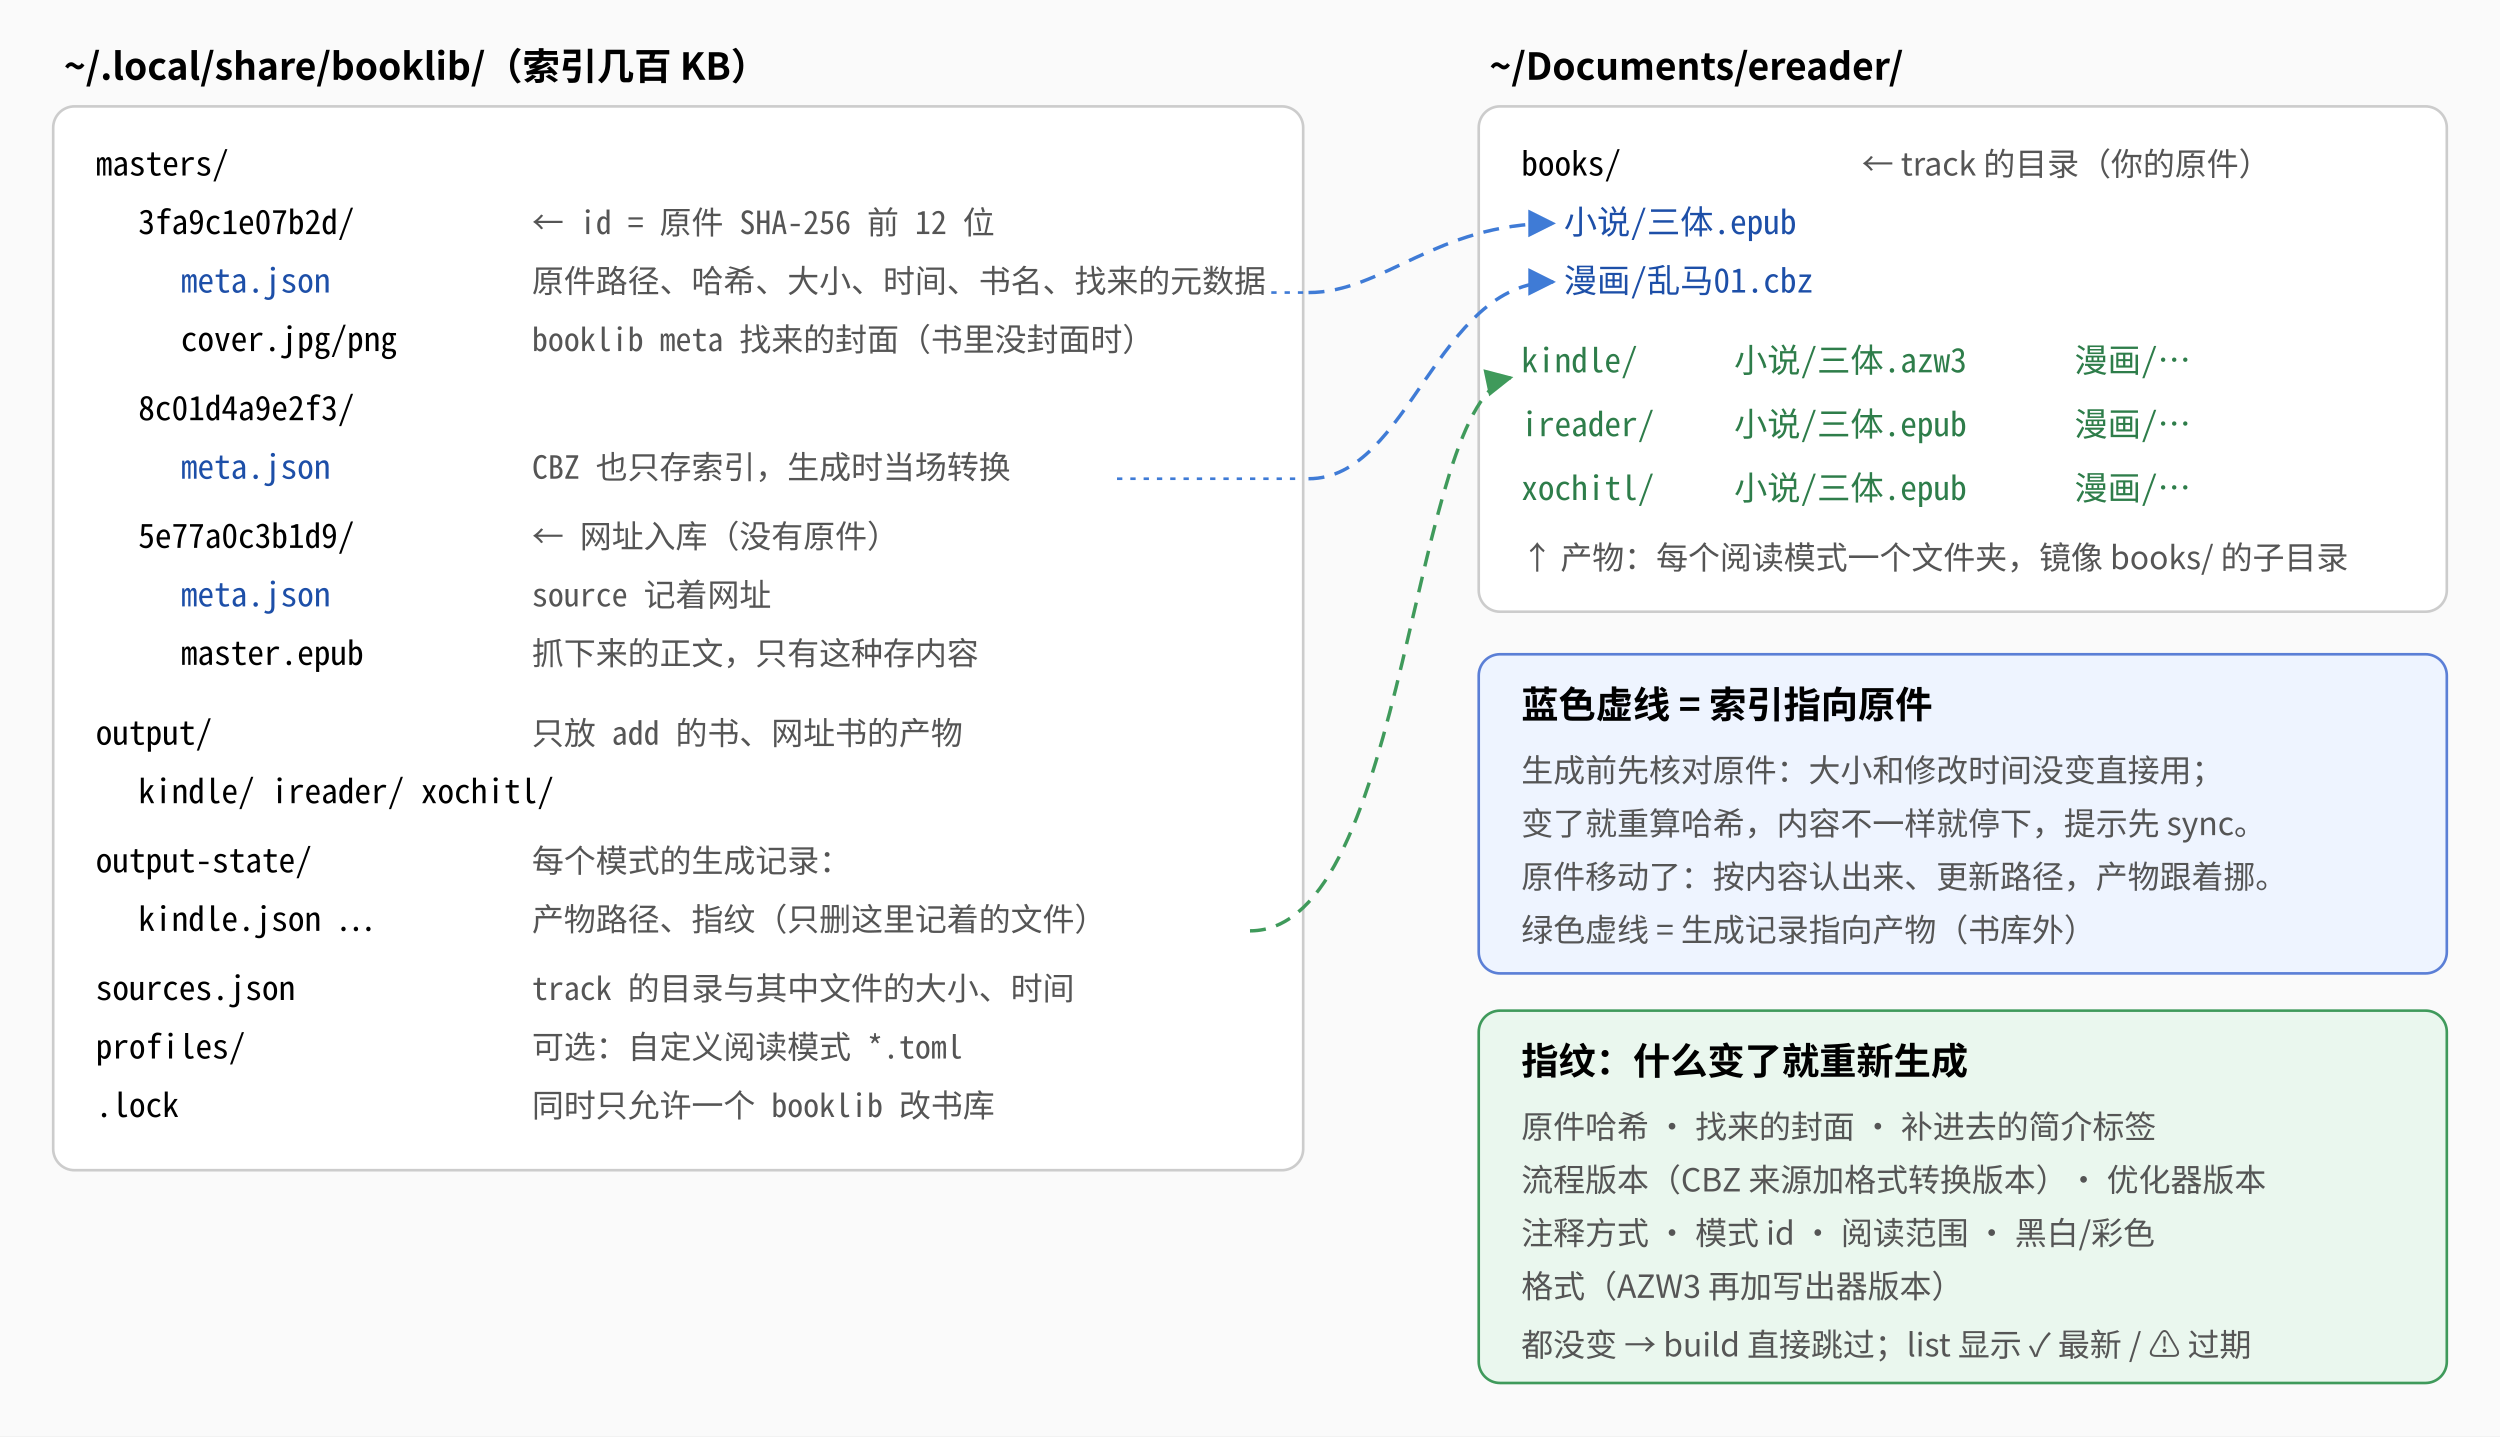
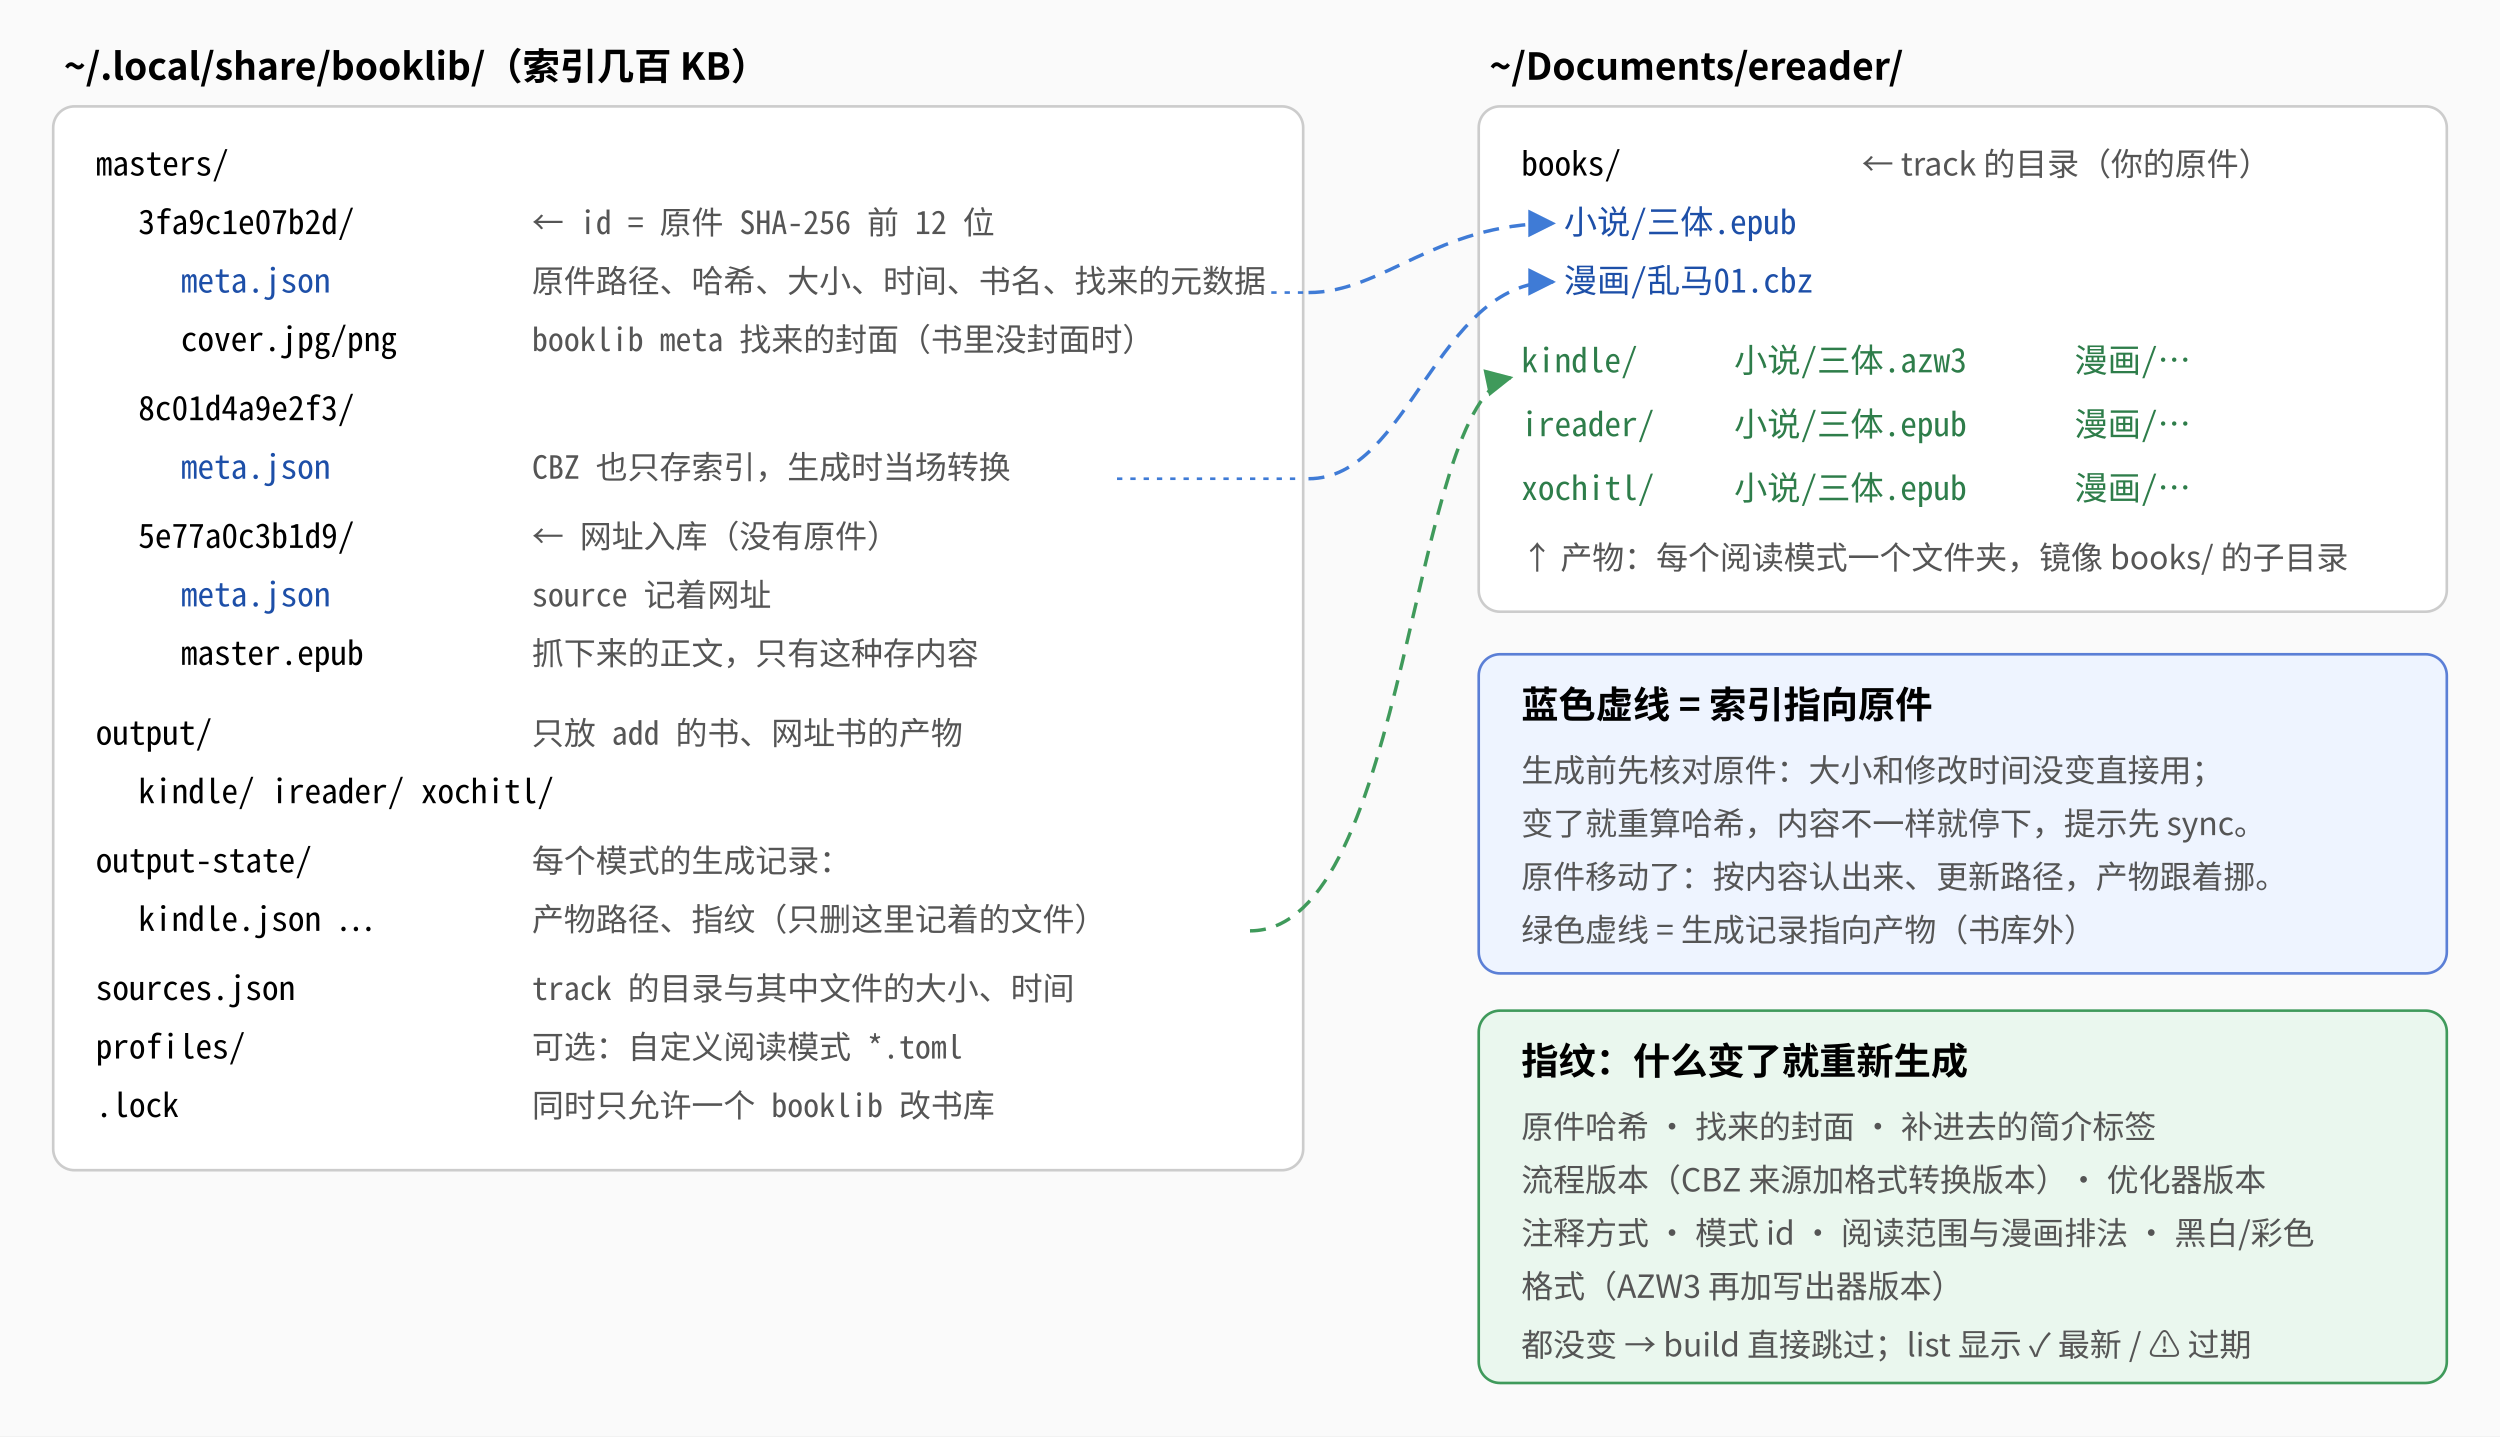
<svg xmlns="http://www.w3.org/2000/svg" viewBox="0 0 940 540" font-family="'Noto Sans CJK SC','PingFang SC','Microsoft YaHei',sans-serif" font-size="13">
  <defs>
    <marker id="a" viewBox="0 0 10 10" refX="9" refY="5" markerWidth="8" markerHeight="8" orient="auto">
      <path d="M0 0L10 5L0 10z" fill="#3f7bd6" />
    </marker>
    <marker id="g" viewBox="0 0 10 10" refX="9" refY="5" markerWidth="8" markerHeight="8" orient="auto">
      <path d="M0 0L10 5L0 10z" fill="#3f9a5b" />
    </marker>
    <style>
      .m{font-family:'JetBrains Mono','Noto Sans Mono CJK SC',monospace;font-size:12.5px}
      .s{font-size:12px;fill:#555}
      .h{font-weight:bold;font-size:14px}
      .l{stroke:#3f7bd6;stroke-width:1.3;fill:none;stroke-dasharray:6 4}
      .o{stroke:#3f9a5b;stroke-width:1.3;fill:none;stroke-dasharray:6 4}
    </style>
  </defs>
  <rect width="940" height="540" fill="#fafafa" />
  <text x="24" y="30" class="h">~/.local/share/booklib/（索引几百 KB）</text>
  <rect x="20" y="40" width="470" height="400" rx="8" fill="#fff" stroke="#ccc" />
  <g class="m">
    <text x="36" y="66">masters/</text>
    <text x="52" y="88">3fa9c1e07b2d/</text>
    <text x="200" y="88" class="s">← id = 原件 SHA-256 前 12 位</text>
    <text x="68" y="110" fill="#1d4fa8">meta.json</text>
    <text x="200" y="110" class="s">原件路径、哈希、大小、时间、书名、找来的元数据</text>
    <text x="68" y="132">cover.jpg/png</text>
    <text x="200" y="132" class="s">booklib meta 找来的封面（书里没封面时）</text>
    <text x="52" y="158">8c01d4a9e2f3/</text>
    <text x="68" y="180" fill="#1d4fa8">meta.json</text>
    <text x="200" y="180" class="s">CBZ 也只存索引，生成时当场转换</text>
    <text x="52" y="206">5e77a0c3b1d9/</text>
    <text x="200" y="206" class="s">← 网址入库（没有原件）</text>
    <text x="68" y="228" fill="#1d4fa8">meta.json</text>
    <text x="200" y="228" class="s">source 记着网址</text>
    <text x="68" y="250">master.epub</text>
    <text x="200" y="250" class="s">抓下来的正文，只有这种存内容</text>
    <text x="36" y="280">output/</text>
    <text x="200" y="280" class="s">只放 add 的书、网址书的产物</text>
    <text x="52" y="302">kindle/  ireader/  xochitl/</text>
    <text x="36" y="328">output-state/</text>
    <text x="200" y="328" class="s">每个模式的生成记录：</text>
    <text x="52" y="350">kindle.json …</text>
    <text x="200" y="350" class="s">产物路径、指纹（只删这里记着的文件）</text>
    <text x="36" y="376">sources.json</text>
    <text x="200" y="376" class="s">track 的目录与其中文件的大小、时间</text>
    <text x="36" y="398">profiles/</text>
    <text x="200" y="398" class="s">可选：自定义阅读模式 *.toml</text>
    <text x="36" y="420">.lock</text>
    <text x="200" y="420" class="s">同时只允许一个 booklib 改书库</text>
  </g>
  <text x="560" y="30" class="h">~/Documents/ereader/</text>
  <rect x="556" y="40" width="364" height="190" rx="8" fill="#fff" stroke="#ccc" />
  <text x="572" y="66" class="m">books/</text>
  <text x="700" y="66" class="s">← track 的目录（你的原件）</text>
  <text x="588" y="88" class="m" fill="#1d4fa8">小说/三体.epub</text>
  <text x="588" y="110" class="m" fill="#1d4fa8">漫画/乱马01.cbz</text>
  <text x="572" y="140" class="m" fill="#2e7d4a">kindle/<tspan x="652">小说/三体.azw3</tspan>
    <tspan x="780">漫画/…</tspan>
  </text>
  <text x="572" y="164" class="m" fill="#2e7d4a">ireader/<tspan x="652">小说/三体.epub</tspan>
    <tspan x="780">漫画/…</tspan>
  </text>
  <text x="572" y="188" class="m" fill="#2e7d4a">xochitl/<tspan x="652">小说/三体.epub</tspan>
    <tspan x="780">漫画/…</tspan>
  </text>
  <text x="572" y="214" class="s">↑ 产物：每个阅读模式一个文件夹，镜像 books/ 的子目录</text>
  <path class="l" d="M492 110 C520 110 540 84 584 84" marker-end="url(#a)" />
  <path class="l" d="M492 180 C530 180 540 106 584 106" marker-end="url(#a)" />
  <line x1="478" y1="110" x2="490" y2="110" stroke="#3f7bd6" stroke-dasharray="2 3" />
  <line x1="420" y1="180" x2="490" y2="180" stroke="#3f7bd6" stroke-dasharray="2 3" />
  <path class="o" d="M470 350 C530 350 530 150 568 142" marker-end="url(#g)" />
  <rect x="556" y="246" width="364" height="120" rx="8" fill="#eef4ff" stroke="#5b7fd6" />
  <text x="572" y="270" class="h">蓝色虚线 = 索引指向原件</text>
  <text x="572" y="294" class="s">生成前先核对原件：大小和修改时间没变直接用；</text>
  <text x="572" y="314" class="s">变了就重算哈希，内容不一样就停下，提示先 sync。</text>
  <text x="572" y="334" class="s">原件移动了：按内容认出来、更新路径，产物跟着挪。</text>
  <text x="572" y="354" class="s">绿色虚线 = 生成记录指向产物（书库外）</text>
  <rect x="556" y="380" width="364" height="140" rx="8" fill="#eaf7ee" stroke="#3f9a5b" />
  <text x="572" y="404" class="h">指纹：什么变了就重新生成</text>
  <text x="572" y="428" class="s">原件哈希 · 找来的封面 · 补进去的简介标签</text>
  <text x="572" y="448" class="s">流程版本（CBZ 来源加格式转换版本）· 优化器版本</text>
-   <text x="572" y="468" class="s">注释方式 · 模式 id · 阅读范围 · 黑白/彩色</text>
+   <text x="572" y="468" class="s">注释方式 · 模式 id · 阅读范围与漫画排法 · 黑白/彩色</text>
  <text x="572" y="488" class="s">格式（AZW3 再加写出器版本）</text>
  <text x="572" y="510" class="s">都没变 → build 直接跳过；list 显示 ✓ 最新 / ⚠ 过期</text>
</svg>
